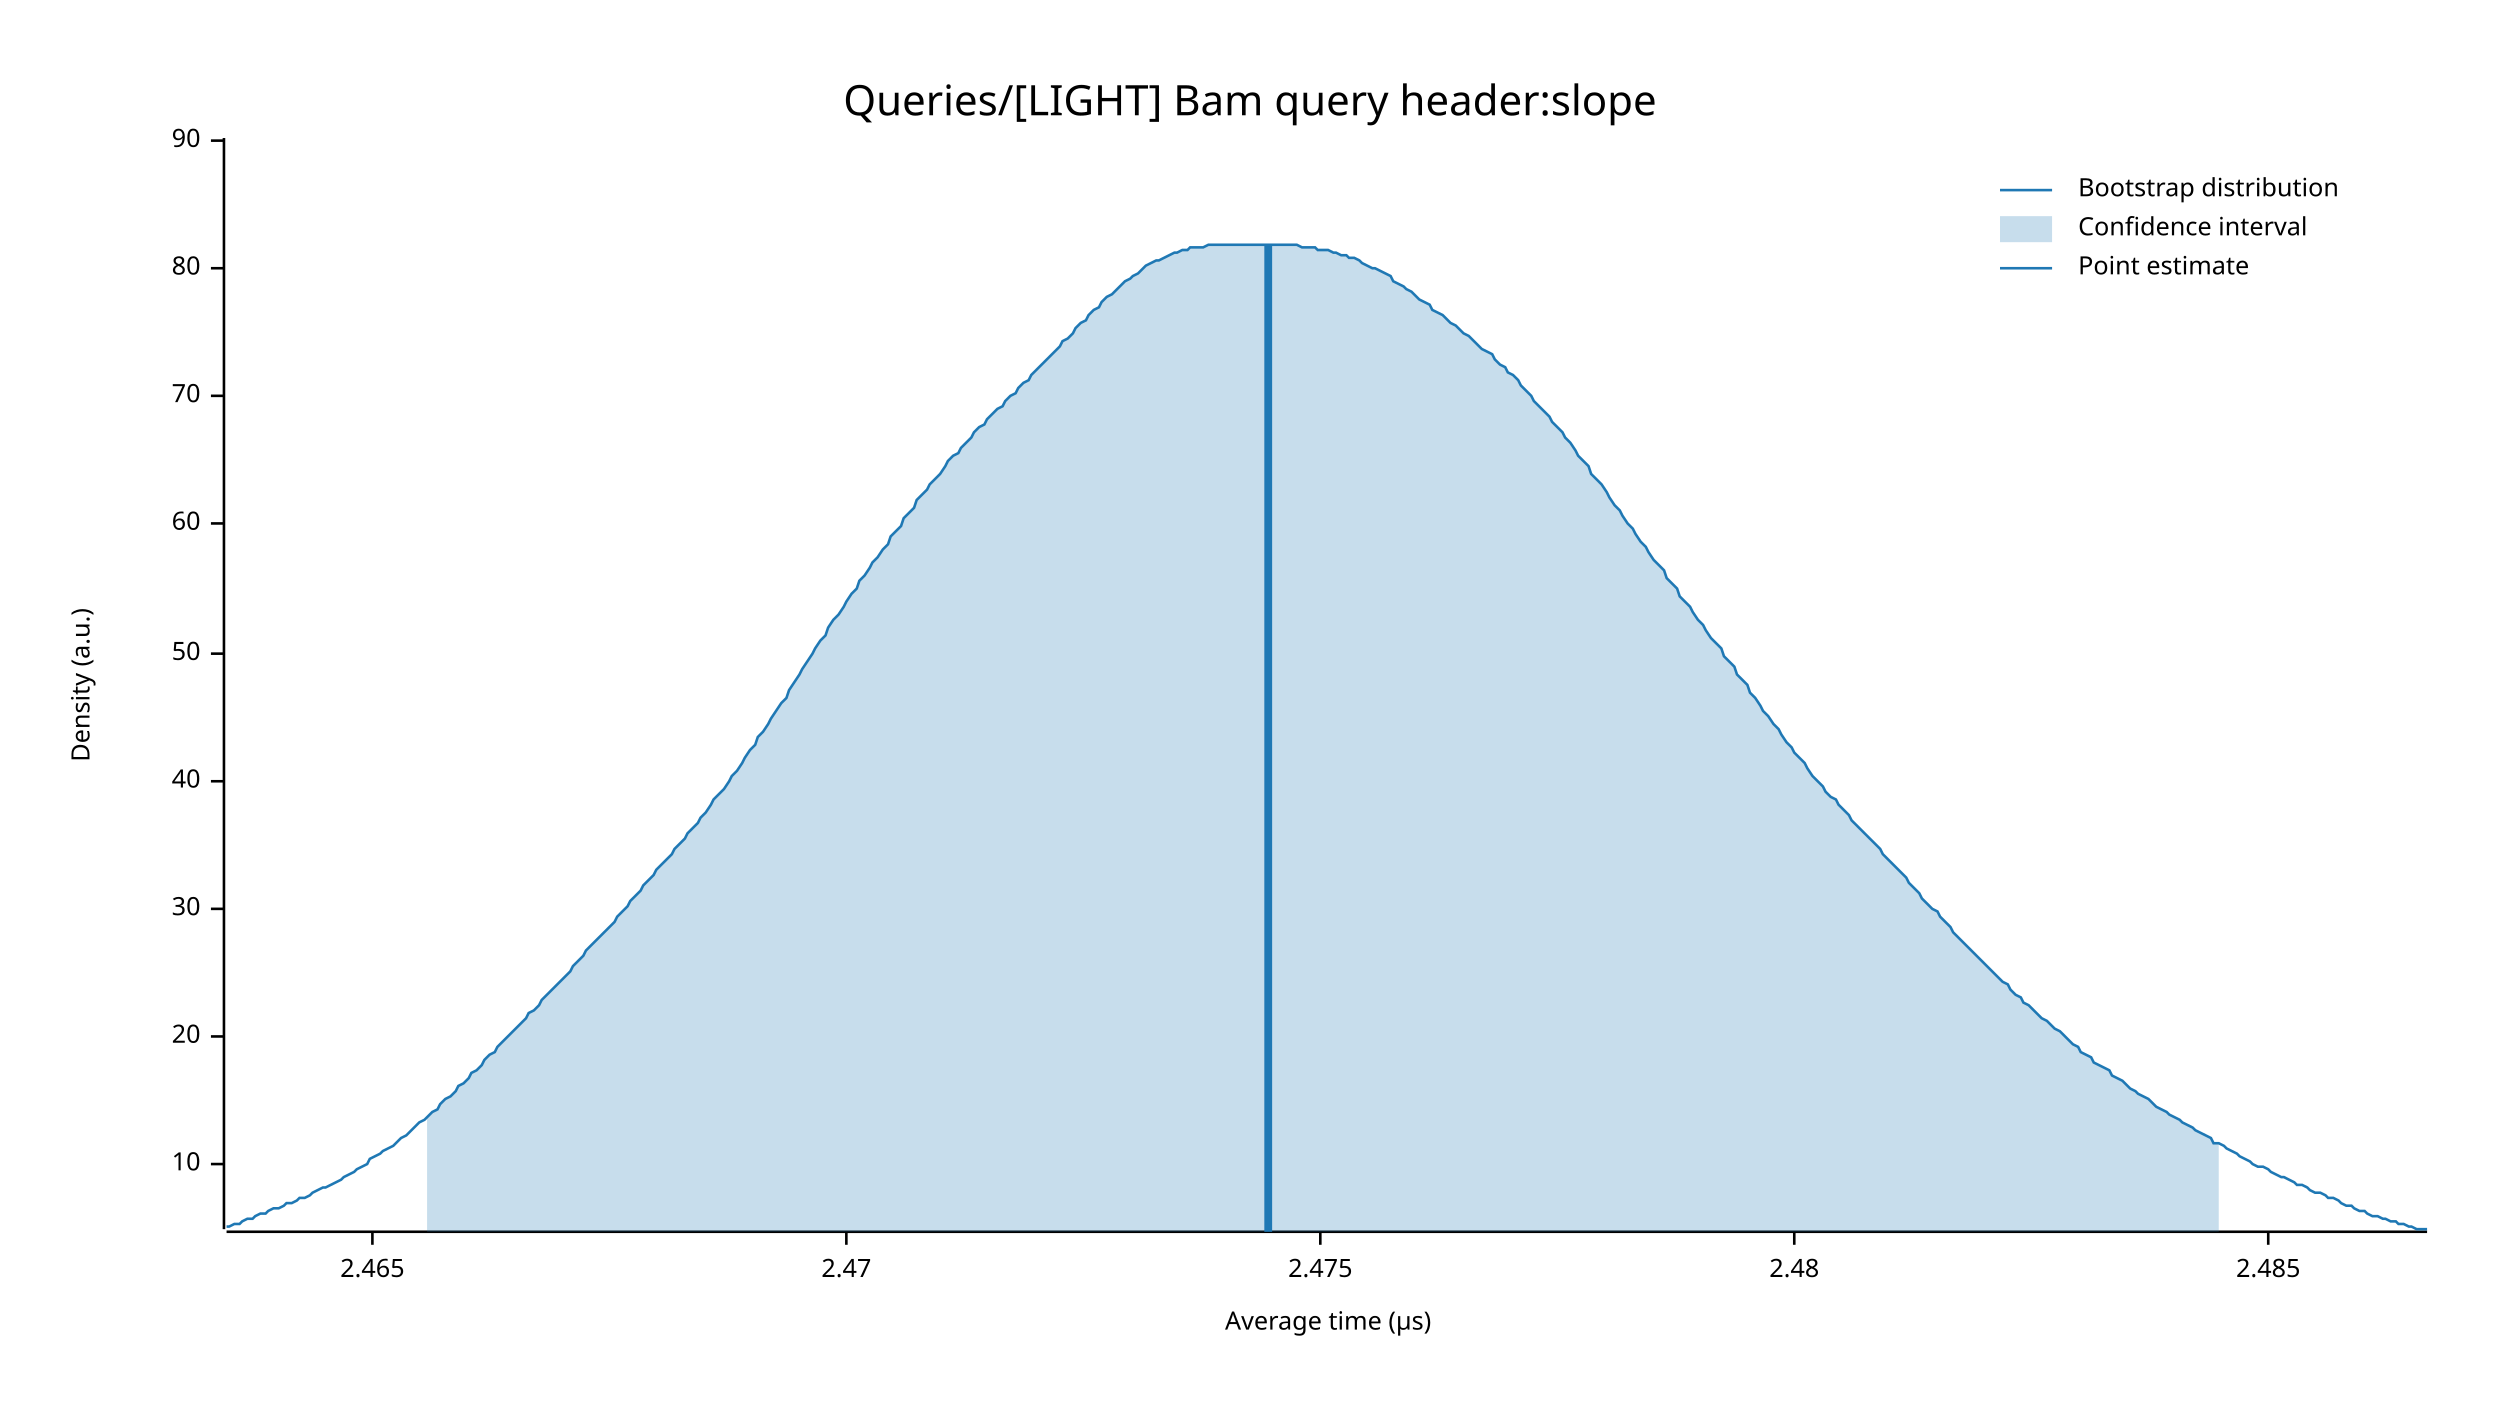
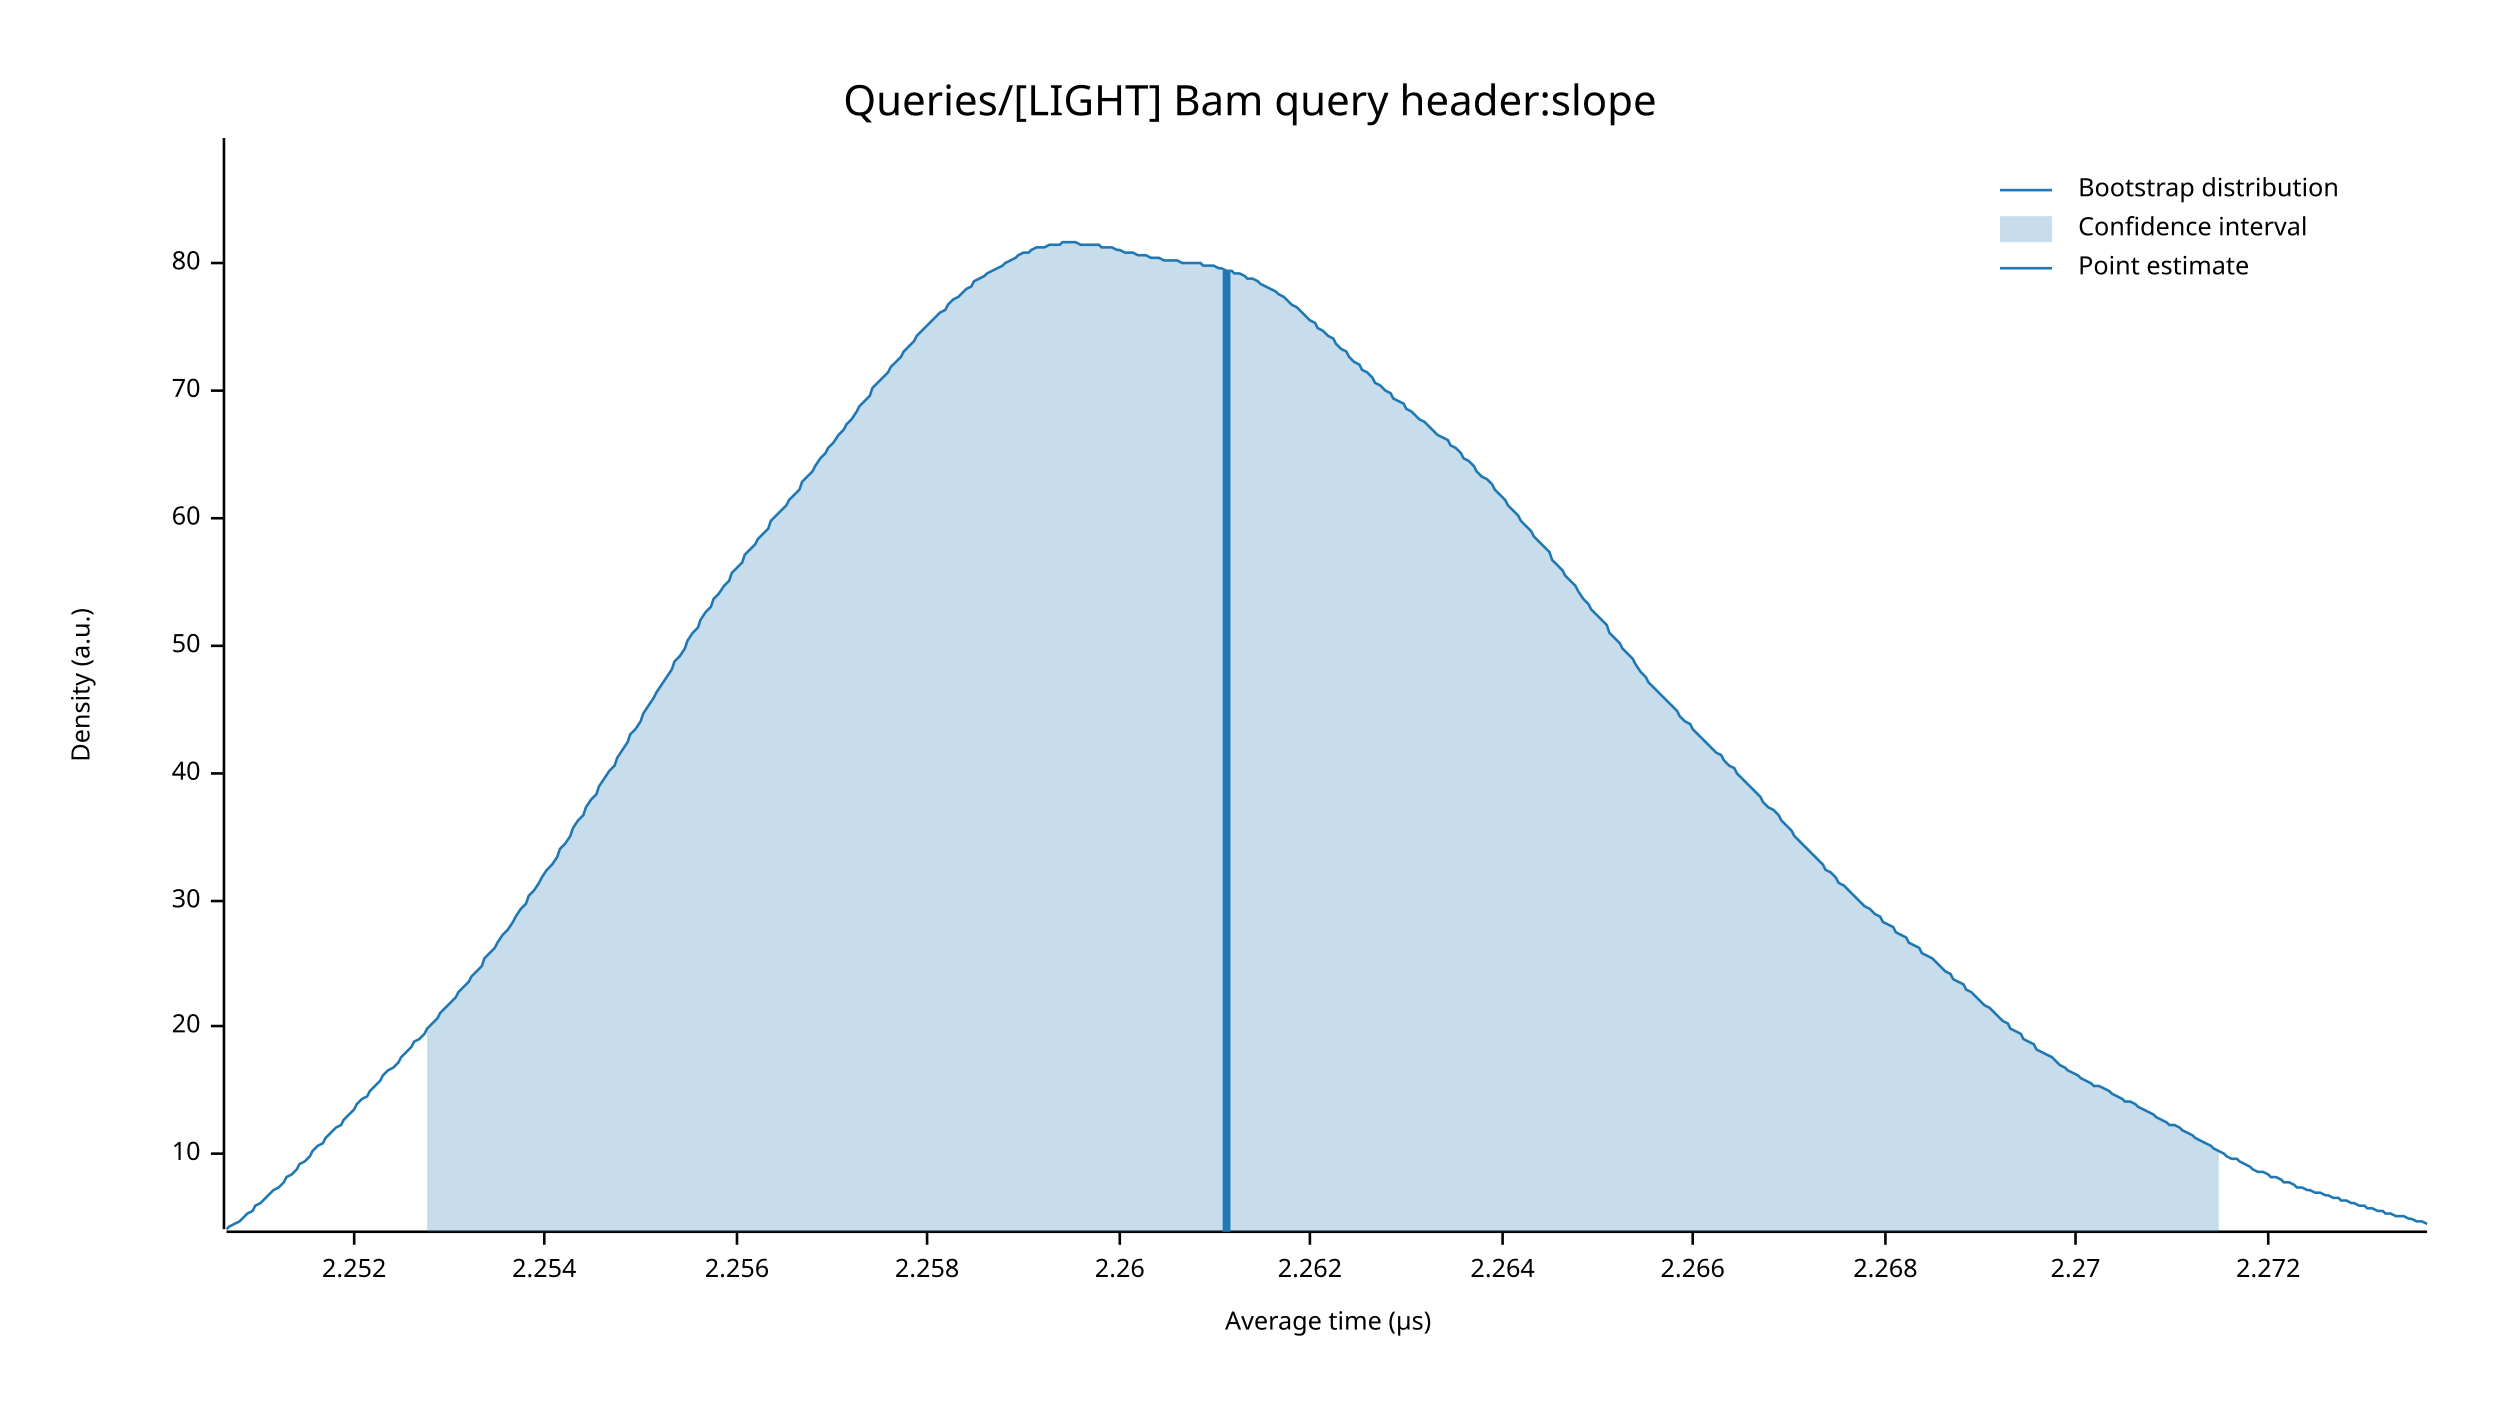
<svg xmlns="http://www.w3.org/2000/svg" width="960" height="540" viewBox="0 0 960 540">
  <text x="480" y="32" dy="0.76em" text-anchor="middle" font-family="sans-serif" font-size="16.129" opacity="1" fill="#000000">
Queries/[LIGHT] Bam query header:slope
</text>
  <text x="27" y="263" dy="0.76em" text-anchor="middle" font-family="sans-serif" font-size="9.677" opacity="1" fill="#000000" transform="rotate(270, 27, 263)">
Density (a.u.)
</text>
  <text x="510" y="513" dy="-0.5ex" text-anchor="middle" font-family="sans-serif" font-size="9.677" opacity="1" fill="#000000">
Average time (µs)
</text>
  <polyline fill="none" opacity="1" stroke="#000000" stroke-width="1" points="86,53 86,472 " />
-   <text x="77" y="447" dy="0.5ex" text-anchor="end" font-family="sans-serif" font-size="9.677" opacity="1" fill="#000000">
+   <text x="77" y="443" dy="0.5ex" text-anchor="end" font-family="sans-serif" font-size="9.677" opacity="1" fill="#000000">
10
</text>
-   <polyline fill="none" opacity="1" stroke="#000000" stroke-width="1" points="81,447 86,447 " />
-   <text x="77" y="398" dy="0.5ex" text-anchor="end" font-family="sans-serif" font-size="9.677" opacity="1" fill="#000000">
+   <polyline fill="none" opacity="1" stroke="#000000" stroke-width="1" points="81,443 86,443 " />
+   <text x="77" y="394" dy="0.5ex" text-anchor="end" font-family="sans-serif" font-size="9.677" opacity="1" fill="#000000">
20
</text>
-   <polyline fill="none" opacity="1" stroke="#000000" stroke-width="1" points="81,398 86,398 " />
-   <text x="77" y="349" dy="0.5ex" text-anchor="end" font-family="sans-serif" font-size="9.677" opacity="1" fill="#000000">
+   <polyline fill="none" opacity="1" stroke="#000000" stroke-width="1" points="81,394 86,394 " />
+   <text x="77" y="346" dy="0.5ex" text-anchor="end" font-family="sans-serif" font-size="9.677" opacity="1" fill="#000000">
30
</text>
-   <polyline fill="none" opacity="1" stroke="#000000" stroke-width="1" points="81,349 86,349 " />
-   <text x="77" y="300" dy="0.5ex" text-anchor="end" font-family="sans-serif" font-size="9.677" opacity="1" fill="#000000">
+   <polyline fill="none" opacity="1" stroke="#000000" stroke-width="1" points="81,346 86,346 " />
+   <text x="77" y="297" dy="0.5ex" text-anchor="end" font-family="sans-serif" font-size="9.677" opacity="1" fill="#000000">
40
</text>
-   <polyline fill="none" opacity="1" stroke="#000000" stroke-width="1" points="81,300 86,300 " />
-   <text x="77" y="251" dy="0.5ex" text-anchor="end" font-family="sans-serif" font-size="9.677" opacity="1" fill="#000000">
+   <polyline fill="none" opacity="1" stroke="#000000" stroke-width="1" points="81,297 86,297 " />
+   <text x="77" y="248" dy="0.5ex" text-anchor="end" font-family="sans-serif" font-size="9.677" opacity="1" fill="#000000">
50
</text>
-   <polyline fill="none" opacity="1" stroke="#000000" stroke-width="1" points="81,251 86,251 " />
-   <text x="77" y="201" dy="0.5ex" text-anchor="end" font-family="sans-serif" font-size="9.677" opacity="1" fill="#000000">
+   <polyline fill="none" opacity="1" stroke="#000000" stroke-width="1" points="81,248 86,248 " />
+   <text x="77" y="199" dy="0.5ex" text-anchor="end" font-family="sans-serif" font-size="9.677" opacity="1" fill="#000000">
60
</text>
-   <polyline fill="none" opacity="1" stroke="#000000" stroke-width="1" points="81,201 86,201 " />
-   <text x="77" y="152" dy="0.5ex" text-anchor="end" font-family="sans-serif" font-size="9.677" opacity="1" fill="#000000">
+   <polyline fill="none" opacity="1" stroke="#000000" stroke-width="1" points="81,199 86,199 " />
+   <text x="77" y="150" dy="0.5ex" text-anchor="end" font-family="sans-serif" font-size="9.677" opacity="1" fill="#000000">
70
</text>
-   <polyline fill="none" opacity="1" stroke="#000000" stroke-width="1" points="81,152 86,152 " />
-   <text x="77" y="103" dy="0.5ex" text-anchor="end" font-family="sans-serif" font-size="9.677" opacity="1" fill="#000000">
+   <polyline fill="none" opacity="1" stroke="#000000" stroke-width="1" points="81,150 86,150 " />
+   <text x="77" y="101" dy="0.5ex" text-anchor="end" font-family="sans-serif" font-size="9.677" opacity="1" fill="#000000">
80
</text>
-   <polyline fill="none" opacity="1" stroke="#000000" stroke-width="1" points="81,103 86,103 " />
-   <text x="77" y="54" dy="0.5ex" text-anchor="end" font-family="sans-serif" font-size="9.677" opacity="1" fill="#000000">
- 90
+   <polyline fill="none" opacity="1" stroke="#000000" stroke-width="1" points="81,101 86,101 " />
+   <polyline fill="none" opacity="1" stroke="#000000" stroke-width="1" points="87,473 932,473 " />
+   <text x="136" y="483" dy="0.76em" text-anchor="middle" font-family="sans-serif" font-size="9.677" opacity="1" fill="#000000">
+ 2.252
</text>
-   <polyline fill="none" opacity="1" stroke="#000000" stroke-width="1" points="81,54 86,54 " />
-   <polyline fill="none" opacity="1" stroke="#000000" stroke-width="1" points="87,473 932,473 " />
-   <text x="143" y="483" dy="0.76em" text-anchor="middle" font-family="sans-serif" font-size="9.677" opacity="1" fill="#000000">
- 2.465
+   <polyline fill="none" opacity="1" stroke="#000000" stroke-width="1" points="136,473 136,478 " />
+   <text x="209" y="483" dy="0.76em" text-anchor="middle" font-family="sans-serif" font-size="9.677" opacity="1" fill="#000000">
+ 2.254
</text>
-   <polyline fill="none" opacity="1" stroke="#000000" stroke-width="1" points="143,473 143,478 " />
-   <text x="325" y="483" dy="0.76em" text-anchor="middle" font-family="sans-serif" font-size="9.677" opacity="1" fill="#000000">
- 2.47
+   <polyline fill="none" opacity="1" stroke="#000000" stroke-width="1" points="209,473 209,478 " />
+   <text x="283" y="483" dy="0.76em" text-anchor="middle" font-family="sans-serif" font-size="9.677" opacity="1" fill="#000000">
+ 2.256
</text>
-   <polyline fill="none" opacity="1" stroke="#000000" stroke-width="1" points="325,473 325,478 " />
-   <text x="507" y="483" dy="0.76em" text-anchor="middle" font-family="sans-serif" font-size="9.677" opacity="1" fill="#000000">
- 2.475
+   <polyline fill="none" opacity="1" stroke="#000000" stroke-width="1" points="283,473 283,478 " />
+   <text x="356" y="483" dy="0.76em" text-anchor="middle" font-family="sans-serif" font-size="9.677" opacity="1" fill="#000000">
+ 2.258
</text>
-   <polyline fill="none" opacity="1" stroke="#000000" stroke-width="1" points="507,473 507,478 " />
-   <text x="689" y="483" dy="0.76em" text-anchor="middle" font-family="sans-serif" font-size="9.677" opacity="1" fill="#000000">
- 2.48
+   <polyline fill="none" opacity="1" stroke="#000000" stroke-width="1" points="356,473 356,478 " />
+   <text x="430" y="483" dy="0.76em" text-anchor="middle" font-family="sans-serif" font-size="9.677" opacity="1" fill="#000000">
+ 2.26
</text>
-   <polyline fill="none" opacity="1" stroke="#000000" stroke-width="1" points="689,473 689,478 " />
+   <polyline fill="none" opacity="1" stroke="#000000" stroke-width="1" points="430,473 430,478 " />
+   <text x="503" y="483" dy="0.76em" text-anchor="middle" font-family="sans-serif" font-size="9.677" opacity="1" fill="#000000">
+ 2.262
+ </text>
+   <polyline fill="none" opacity="1" stroke="#000000" stroke-width="1" points="503,473 503,478 " />
+   <text x="577" y="483" dy="0.76em" text-anchor="middle" font-family="sans-serif" font-size="9.677" opacity="1" fill="#000000">
+ 2.264
+ </text>
+   <polyline fill="none" opacity="1" stroke="#000000" stroke-width="1" points="577,473 577,478 " />
+   <text x="650" y="483" dy="0.76em" text-anchor="middle" font-family="sans-serif" font-size="9.677" opacity="1" fill="#000000">
+ 2.266
+ </text>
+   <polyline fill="none" opacity="1" stroke="#000000" stroke-width="1" points="650,473 650,478 " />
+   <text x="724" y="483" dy="0.76em" text-anchor="middle" font-family="sans-serif" font-size="9.677" opacity="1" fill="#000000">
+ 2.268
+ </text>
+   <polyline fill="none" opacity="1" stroke="#000000" stroke-width="1" points="724,473 724,478 " />
+   <text x="797" y="483" dy="0.76em" text-anchor="middle" font-family="sans-serif" font-size="9.677" opacity="1" fill="#000000">
+ 2.27
+ </text>
+   <polyline fill="none" opacity="1" stroke="#000000" stroke-width="1" points="797,473 797,478 " />
  <text x="871" y="483" dy="0.76em" text-anchor="middle" font-family="sans-serif" font-size="9.677" opacity="1" fill="#000000">
- 2.485
+ 2.272
</text>
  <polyline fill="none" opacity="1" stroke="#000000" stroke-width="1" points="871,473 871,478 " />
-   <polyline fill="none" opacity="1" stroke="#1F78B4" stroke-width="1" points="87,471 88,471 90,470 92,470 93,469 95,468 97,468 98,467 100,466 102,466 103,465 105,464 107,464 109,463 110,462 112,462 114,461 115,460 117,460 119,459 120,458 122,457 124,456 125,456 127,455 129,454 131,453 132,452 134,451 136,450 137,449 139,448 141,447 142,445 144,444 146,443 147,442 149,441 151,440 153,438 154,437 156,436 158,434 159,433 161,431 163,430 164,429 166,427 168,426 169,424 171,422 173,421 175,419 176,417 178,416 180,414 181,412 183,411 185,409 186,407 188,405 190,404 191,402 193,400 195,398 197,396 198,395 200,393 202,391 203,389 205,388 207,386 208,384 210,382 212,380 214,378 215,377 217,375 219,373 220,371 222,369 224,367 225,365 227,363 229,361 230,360 232,358 234,356 236,354 237,352 239,350 241,348 242,346 244,344 246,342 247,340 249,338 251,336 252,334 254,332 256,330 258,328 259,326 261,324 263,322 264,320 266,318 268,316 269,314 271,312 273,309 274,307 276,305 278,303 280,300 281,298 283,296 285,293 286,291 288,288 290,286 291,283 293,281 295,278 296,276 298,273 300,270 302,268 303,265 305,262 307,259 308,257 310,254 312,251 313,249 315,246 317,244 318,241 320,238 322,236 324,233 325,231 327,228 329,226 330,223 332,221 334,218 335,216 337,214 339,211 341,209 342,206 344,204 346,202 347,199 349,197 351,195 352,192 354,190 356,188 357,186 359,184 361,182 363,179 364,177 366,175 368,174 369,172 371,170 373,168 374,166 376,164 378,163 379,161 381,159 383,157 385,156 386,154 388,152 390,151 391,149 393,147 395,146 396,144 398,142 400,140 401,139 403,137 405,135 407,133 408,131 410,130 412,128 413,126 415,124 417,123 418,121 420,119 422,118 423,116 425,114 427,113 429,111 430,110 432,108 434,107 435,106 437,105 439,103 440,102 442,101 444,100 445,100 447,99 449,98 451,97 452,97 454,96 456,96 457,95 459,95 461,95 462,95 464,94 466,94 468,94 469,94 471,94 473,94 474,94 476,94 478,94 479,94 481,94 483,94 484,94 486,94 488,94 490,94 491,94 493,94 495,94 496,94 498,94 500,95 501,95 503,95 505,95 506,96 508,96 510,96 512,97 513,97 515,98 517,98 518,99 520,99 522,100 523,101 525,102 527,103 528,103 530,104 532,105 534,106 535,108 537,109 539,110 540,111 542,112 544,114 545,115 547,116 549,117 550,119 552,120 554,121 556,123 557,124 559,125 561,127 562,128 564,129 566,131 567,132 569,134 571,135 573,136 574,138 576,140 578,141 579,143 581,144 583,146 584,148 586,150 588,152 589,154 591,156 593,158 595,160 596,162 598,164 600,166 601,168 603,170 605,173 606,175 608,177 610,179 611,182 613,184 615,186 617,189 618,191 620,194 622,196 623,198 625,201 627,203 628,205 630,208 632,210 633,212 635,215 637,217 639,219 640,222 642,224 644,226 645,229 647,231 649,233 650,235 652,238 654,240 655,242 657,245 659,247 661,249 662,252 664,254 666,256 667,259 669,261 671,263 672,266 674,268 676,271 677,273 679,275 681,278 683,280 684,282 686,285 688,287 689,289 691,291 693,293 694,295 696,298 698,300 700,302 701,304 703,306 705,307 706,309 708,311 710,313 711,315 713,317 715,319 716,320 718,322 720,324 722,326 723,328 725,330 727,332 728,333 730,335 732,337 733,339 735,341 737,343 738,345 740,347 742,349 744,350 745,352 747,354 749,356 750,358 752,360 754,362 755,363 757,365 759,367 760,368 762,370 764,372 766,374 767,375 769,377 771,378 772,380 774,382 776,383 777,385 779,386 781,388 782,389 784,391 786,392 788,394 789,395 791,396 793,398 794,399 796,401 798,402 799,404 801,405 803,406 804,408 806,409 808,410 810,411 811,413 813,414 815,415 816,416 818,418 820,419 821,420 823,421 825,422 827,424 828,425 830,426 832,427 833,428 835,429 837,430 838,431 840,432 842,433 843,434 845,435 847,436 849,437 850,439 852,439 854,440 855,441 857,442 859,443 860,444 862,445 864,446 865,447 867,448 869,448 871,449 872,450 874,451 876,452 877,452 879,453 881,454 882,455 884,455 886,456 887,457 889,458 891,458 893,459 894,460 896,460 898,461 899,462 901,463 903,463 904,464 906,465 908,465 909,466 911,467 913,467 915,468 916,468 918,469 920,469 921,470 923,470 925,471 926,471 928,472 930,472 932,472 " />
-   <polygon opacity="0.25" fill="#1F78B4" points="164,429 166,427 168,426 169,424 171,422 173,421 175,419 176,417 178,416 180,414 181,412 183,411 185,409 186,407 188,405 190,404 191,402 193,400 195,398 197,396 198,395 200,393 202,391 203,389 205,388 207,386 208,384 210,382 212,380 214,378 215,377 217,375 219,373 220,371 222,369 224,367 225,365 227,363 229,361 230,360 232,358 234,356 236,354 237,352 239,350 241,348 242,346 244,344 246,342 247,340 249,338 251,336 252,334 254,332 256,330 258,328 259,326 261,324 263,322 264,320 266,318 268,316 269,314 271,312 273,309 274,307 276,305 278,303 280,300 281,298 283,296 285,293 286,291 288,288 290,286 291,283 293,281 295,278 296,276 298,273 300,270 302,268 303,265 305,262 307,259 308,257 310,254 312,251 313,249 315,246 317,244 318,241 320,238 322,236 324,233 325,231 327,228 329,226 330,223 332,221 334,218 335,216 337,214 339,211 341,209 342,206 344,204 346,202 347,199 349,197 351,195 352,192 354,190 356,188 357,186 359,184 361,182 363,179 364,177 366,175 368,174 369,172 371,170 373,168 374,166 376,164 378,163 379,161 381,159 383,157 385,156 386,154 388,152 390,151 391,149 393,147 395,146 396,144 398,142 400,140 401,139 403,137 405,135 407,133 408,131 410,130 412,128 413,126 415,124 417,123 418,121 420,119 422,118 423,116 425,114 427,113 429,111 430,110 432,108 434,107 435,106 437,105 439,103 440,102 442,101 444,100 445,100 447,99 449,98 451,97 452,97 454,96 456,96 457,95 459,95 461,95 462,95 464,94 466,94 468,94 469,94 471,94 473,94 474,94 476,94 478,94 479,94 481,94 483,94 484,94 486,94 488,94 490,94 491,94 493,94 495,94 496,94 498,94 500,95 501,95 503,95 505,95 506,96 508,96 510,96 512,97 513,97 515,98 517,98 518,99 520,99 522,100 523,101 525,102 527,103 528,103 530,104 532,105 534,106 535,108 537,109 539,110 540,111 542,112 544,114 545,115 547,116 549,117 550,119 552,120 554,121 556,123 557,124 559,125 561,127 562,128 564,129 566,131 567,132 569,134 571,135 573,136 574,138 576,140 578,141 579,143 581,144 583,146 584,148 586,150 588,152 589,154 591,156 593,158 595,160 596,162 598,164 600,166 601,168 603,170 605,173 606,175 608,177 610,179 611,182 613,184 615,186 617,189 618,191 620,194 622,196 623,198 625,201 627,203 628,205 630,208 632,210 633,212 635,215 637,217 639,219 640,222 642,224 644,226 645,229 647,231 649,233 650,235 652,238 654,240 655,242 657,245 659,247 661,249 662,252 664,254 666,256 667,259 669,261 671,263 672,266 674,268 676,271 677,273 679,275 681,278 683,280 684,282 686,285 688,287 689,289 691,291 693,293 694,295 696,298 698,300 700,302 701,304 703,306 705,307 706,309 708,311 710,313 711,315 713,317 715,319 716,320 718,322 720,324 722,326 723,328 725,330 727,332 728,333 730,335 732,337 733,339 735,341 737,343 738,345 740,347 742,349 744,350 745,352 747,354 749,356 750,358 752,360 754,362 755,363 757,365 759,367 760,368 762,370 764,372 766,374 767,375 769,377 771,378 772,380 774,382 776,383 777,385 779,386 781,388 782,389 784,391 786,392 788,394 789,395 791,396 793,398 794,399 796,401 798,402 799,404 801,405 803,406 804,408 806,409 808,410 810,411 811,413 813,414 815,415 816,416 818,418 820,419 821,420 823,421 825,422 827,424 828,425 830,426 832,427 833,428 835,429 837,430 838,431 840,432 842,433 843,434 845,435 847,436 849,437 850,439 852,439 852,473 164,473 " />
-   <polyline fill="none" opacity="1" stroke="#1F78B4" stroke-width="3" points="487,473 487,94 " />
+   <polyline fill="none" opacity="1" stroke="#1F78B4" stroke-width="1" points="87,472 88,471 90,470 92,469 93,468 95,466 97,465 98,463 100,462 102,460 103,459 105,457 107,456 109,454 110,452 112,451 114,449 115,447 117,446 119,444 120,442 122,440 124,439 125,437 127,435 129,433 131,432 132,430 134,428 136,426 137,424 139,422 141,421 142,419 144,417 146,415 147,413 149,411 151,410 153,408 154,406 156,404 158,402 159,400 161,399 163,397 164,395 166,393 168,391 169,389 171,387 173,385 175,383 176,381 178,379 180,377 181,375 183,373 185,371 186,368 188,366 190,364 191,362 193,359 195,357 197,354 198,352 200,349 202,347 203,344 205,342 207,339 208,337 210,334 212,332 214,329 215,326 217,324 219,321 220,318 222,315 224,313 225,310 227,307 229,305 230,302 232,299 234,296 236,294 237,291 239,288 241,285 242,282 244,280 246,277 247,274 249,271 251,268 252,266 254,263 256,260 258,257 259,254 261,252 263,249 264,246 266,243 268,241 269,238 271,235 273,233 274,230 276,228 278,225 280,223 281,220 283,218 285,216 286,213 288,211 290,209 291,207 293,205 295,203 296,200 298,198 300,196 302,194 303,192 305,190 307,188 308,185 310,183 312,181 313,179 315,176 317,174 318,172 320,170 322,167 324,165 325,163 327,161 329,158 330,156 332,154 334,152 335,149 337,147 339,145 341,143 342,141 344,139 346,137 347,135 349,133 351,131 352,129 354,127 356,125 357,124 359,122 361,120 363,119 364,117 366,115 368,114 369,113 371,111 373,110 374,108 376,107 378,106 379,105 381,104 383,103 385,102 386,101 388,100 390,99 391,98 393,97 395,97 396,96 398,95 400,95 401,95 403,94 405,94 407,94 408,93 410,93 412,93 413,93 415,94 417,94 418,94 420,94 422,94 423,95 425,95 427,95 429,96 430,96 432,97 434,97 435,97 437,98 439,98 440,98 442,99 444,99 445,99 447,100 449,100 451,100 452,100 454,101 456,101 457,101 459,101 461,101 462,102 464,102 466,102 468,103 469,103 471,104 473,104 474,105 476,105 478,106 479,107 481,107 483,108 484,109 486,110 488,111 490,112 491,113 493,114 495,116 496,117 498,118 500,120 501,121 503,123 505,124 506,126 508,127 510,129 512,130 513,132 515,134 517,135 518,137 520,139 522,140 523,142 525,143 527,145 528,147 530,148 532,150 534,151 535,153 537,154 539,155 540,157 542,158 544,160 545,161 547,162 549,164 550,165 552,167 554,168 556,169 557,171 559,172 561,174 562,176 564,177 566,179 567,181 569,183 571,184 573,186 574,188 576,190 578,192 579,194 581,196 583,198 584,200 586,202 588,204 589,206 591,208 593,210 595,212 596,215 598,217 600,219 601,221 603,223 605,225 606,227 608,230 610,232 611,234 613,236 615,238 617,240 618,243 620,245 622,247 623,249 625,251 627,253 628,255 630,258 632,260 633,262 635,264 637,266 639,268 640,269 642,271 644,273 645,275 647,277 649,278 650,280 652,282 654,284 655,285 657,287 659,289 661,290 662,292 664,294 666,295 667,297 669,299 671,301 672,302 674,304 676,306 677,308 679,310 681,311 683,313 684,315 686,317 688,319 689,321 691,323 693,325 694,326 696,328 698,330 700,332 701,334 703,335 705,337 706,339 708,340 710,342 711,343 713,345 715,347 716,348 718,349 720,351 722,352 723,354 725,355 727,356 728,358 730,359 732,360 733,362 735,363 737,364 738,366 740,367 742,368 744,370 745,371 747,373 749,374 750,376 752,377 754,378 755,380 757,381 759,383 760,384 762,386 764,387 766,389 767,390 769,392 771,393 772,395 774,396 776,397 777,399 779,400 781,401 782,403 784,404 786,405 788,406 789,407 791,409 793,410 794,411 796,412 798,413 799,414 801,415 803,416 804,417 806,417 808,418 810,419 811,420 813,421 815,422 816,423 818,423 820,424 821,425 823,426 825,427 827,428 828,429 830,430 832,431 833,432 835,432 837,433 838,434 840,435 842,436 843,437 845,438 847,439 849,440 850,441 852,442 854,443 855,444 857,445 859,445 860,446 862,447 864,448 865,449 867,450 869,450 871,451 872,452 874,452 876,453 877,454 879,454 881,455 882,456 884,456 886,457 887,457 889,458 891,458 893,459 894,459 896,460 898,460 899,461 901,461 903,462 904,462 906,463 908,463 909,464 911,464 913,465 915,465 916,466 918,466 920,467 921,467 923,467 925,468 926,468 928,469 930,469 932,470 " />
+   <polygon opacity="0.25" fill="#1F78B4" points="164,395 166,393 168,391 169,389 171,387 173,385 175,383 176,381 178,379 180,377 181,375 183,373 185,371 186,368 188,366 190,364 191,362 193,359 195,357 197,354 198,352 200,349 202,347 203,344 205,342 207,339 208,337 210,334 212,332 214,329 215,326 217,324 219,321 220,318 222,315 224,313 225,310 227,307 229,305 230,302 232,299 234,296 236,294 237,291 239,288 241,285 242,282 244,280 246,277 247,274 249,271 251,268 252,266 254,263 256,260 258,257 259,254 261,252 263,249 264,246 266,243 268,241 269,238 271,235 273,233 274,230 276,228 278,225 280,223 281,220 283,218 285,216 286,213 288,211 290,209 291,207 293,205 295,203 296,200 298,198 300,196 302,194 303,192 305,190 307,188 308,185 310,183 312,181 313,179 315,176 317,174 318,172 320,170 322,167 324,165 325,163 327,161 329,158 330,156 332,154 334,152 335,149 337,147 339,145 341,143 342,141 344,139 346,137 347,135 349,133 351,131 352,129 354,127 356,125 357,124 359,122 361,120 363,119 364,117 366,115 368,114 369,113 371,111 373,110 374,108 376,107 378,106 379,105 381,104 383,103 385,102 386,101 388,100 390,99 391,98 393,97 395,97 396,96 398,95 400,95 401,95 403,94 405,94 407,94 408,93 410,93 412,93 413,93 415,94 417,94 418,94 420,94 422,94 423,95 425,95 427,95 429,96 430,96 432,97 434,97 435,97 437,98 439,98 440,98 442,99 444,99 445,99 447,100 449,100 451,100 452,100 454,101 456,101 457,101 459,101 461,101 462,102 464,102 466,102 468,103 469,103 471,104 473,104 474,105 476,105 478,106 479,107 481,107 483,108 484,109 486,110 488,111 490,112 491,113 493,114 495,116 496,117 498,118 500,120 501,121 503,123 505,124 506,126 508,127 510,129 512,130 513,132 515,134 517,135 518,137 520,139 522,140 523,142 525,143 527,145 528,147 530,148 532,150 534,151 535,153 537,154 539,155 540,157 542,158 544,160 545,161 547,162 549,164 550,165 552,167 554,168 556,169 557,171 559,172 561,174 562,176 564,177 566,179 567,181 569,183 571,184 573,186 574,188 576,190 578,192 579,194 581,196 583,198 584,200 586,202 588,204 589,206 591,208 593,210 595,212 596,215 598,217 600,219 601,221 603,223 605,225 606,227 608,230 610,232 611,234 613,236 615,238 617,240 618,243 620,245 622,247 623,249 625,251 627,253 628,255 630,258 632,260 633,262 635,264 637,266 639,268 640,269 642,271 644,273 645,275 647,277 649,278 650,280 652,282 654,284 655,285 657,287 659,289 661,290 662,292 664,294 666,295 667,297 669,299 671,301 672,302 674,304 676,306 677,308 679,310 681,311 683,313 684,315 686,317 688,319 689,321 691,323 693,325 694,326 696,328 698,330 700,332 701,334 703,335 705,337 706,339 708,340 710,342 711,343 713,345 715,347 716,348 718,349 720,351 722,352 723,354 725,355 727,356 728,358 730,359 732,360 733,362 735,363 737,364 738,366 740,367 742,368 744,370 745,371 747,373 749,374 750,376 752,377 754,378 755,380 757,381 759,383 760,384 762,386 764,387 766,389 767,390 769,392 771,393 772,395 774,396 776,397 777,399 779,400 781,401 782,403 784,404 786,405 788,406 789,407 791,409 793,410 794,411 796,412 798,413 799,414 801,415 803,416 804,417 806,417 808,418 810,419 811,420 813,421 815,422 816,423 818,423 820,424 821,425 823,426 825,427 827,428 828,429 830,430 832,431 833,432 835,432 837,433 838,434 840,435 842,436 843,437 845,438 847,439 849,440 850,441 852,442 852,473 164,473 " />
+   <polyline fill="none" opacity="1" stroke="#1F78B4" stroke-width="3" points="471,473 471,104 " />
  <text x="798" y="68" dy="0.76em" text-anchor="start" font-family="sans-serif" font-size="9.677" opacity="1" fill="#000000">
Bootstrap distribution
</text>
  <text x="798" y="83" dy="0.76em" text-anchor="start" font-family="sans-serif" font-size="9.677" opacity="1" fill="#000000">
Confidence interval
</text>
  <text x="798" y="98" dy="0.76em" text-anchor="start" font-family="sans-serif" font-size="9.677" opacity="1" fill="#000000">
Point estimate
</text>
  <polyline fill="none" opacity="1" stroke="#1F78B4" stroke-width="1" points="768,73 788,73 " />
  <rect x="768" y="83" width="20" height="10" opacity="0.25" fill="#1F78B4" stroke="none" />
  <polyline fill="none" opacity="1" stroke="#1F78B4" stroke-width="1" points="768,103 788,103 " />
</svg>
